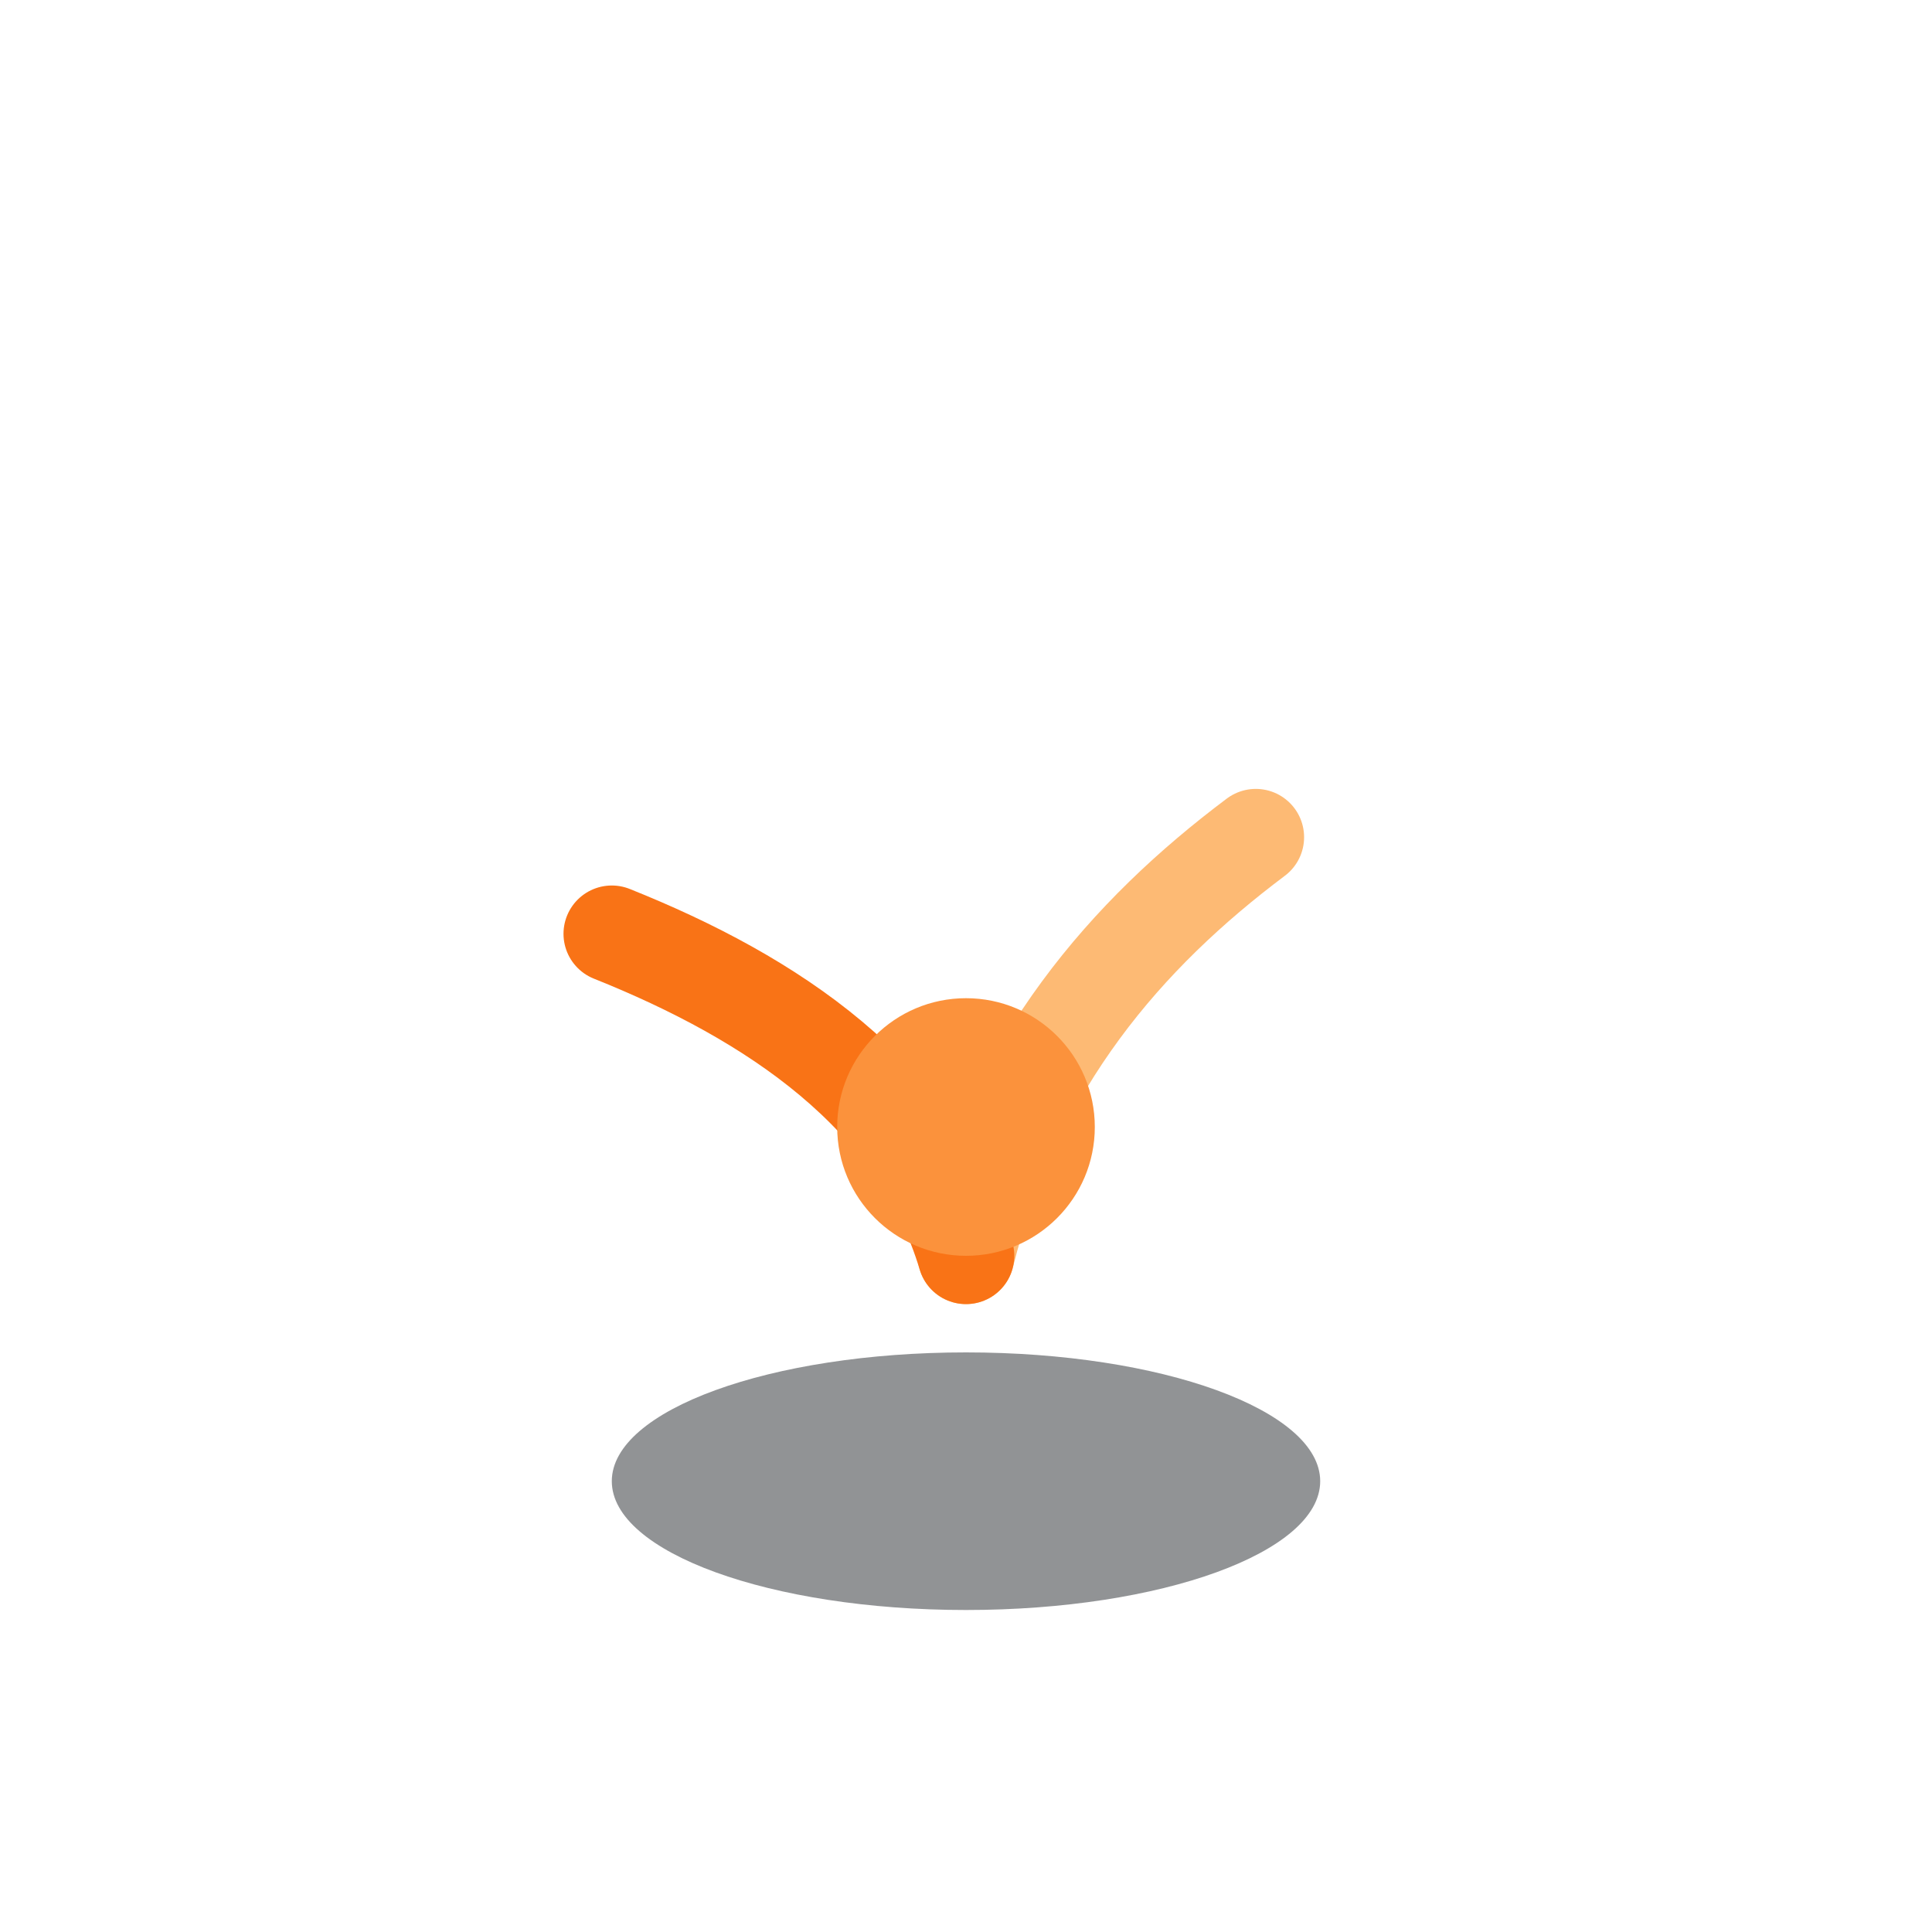
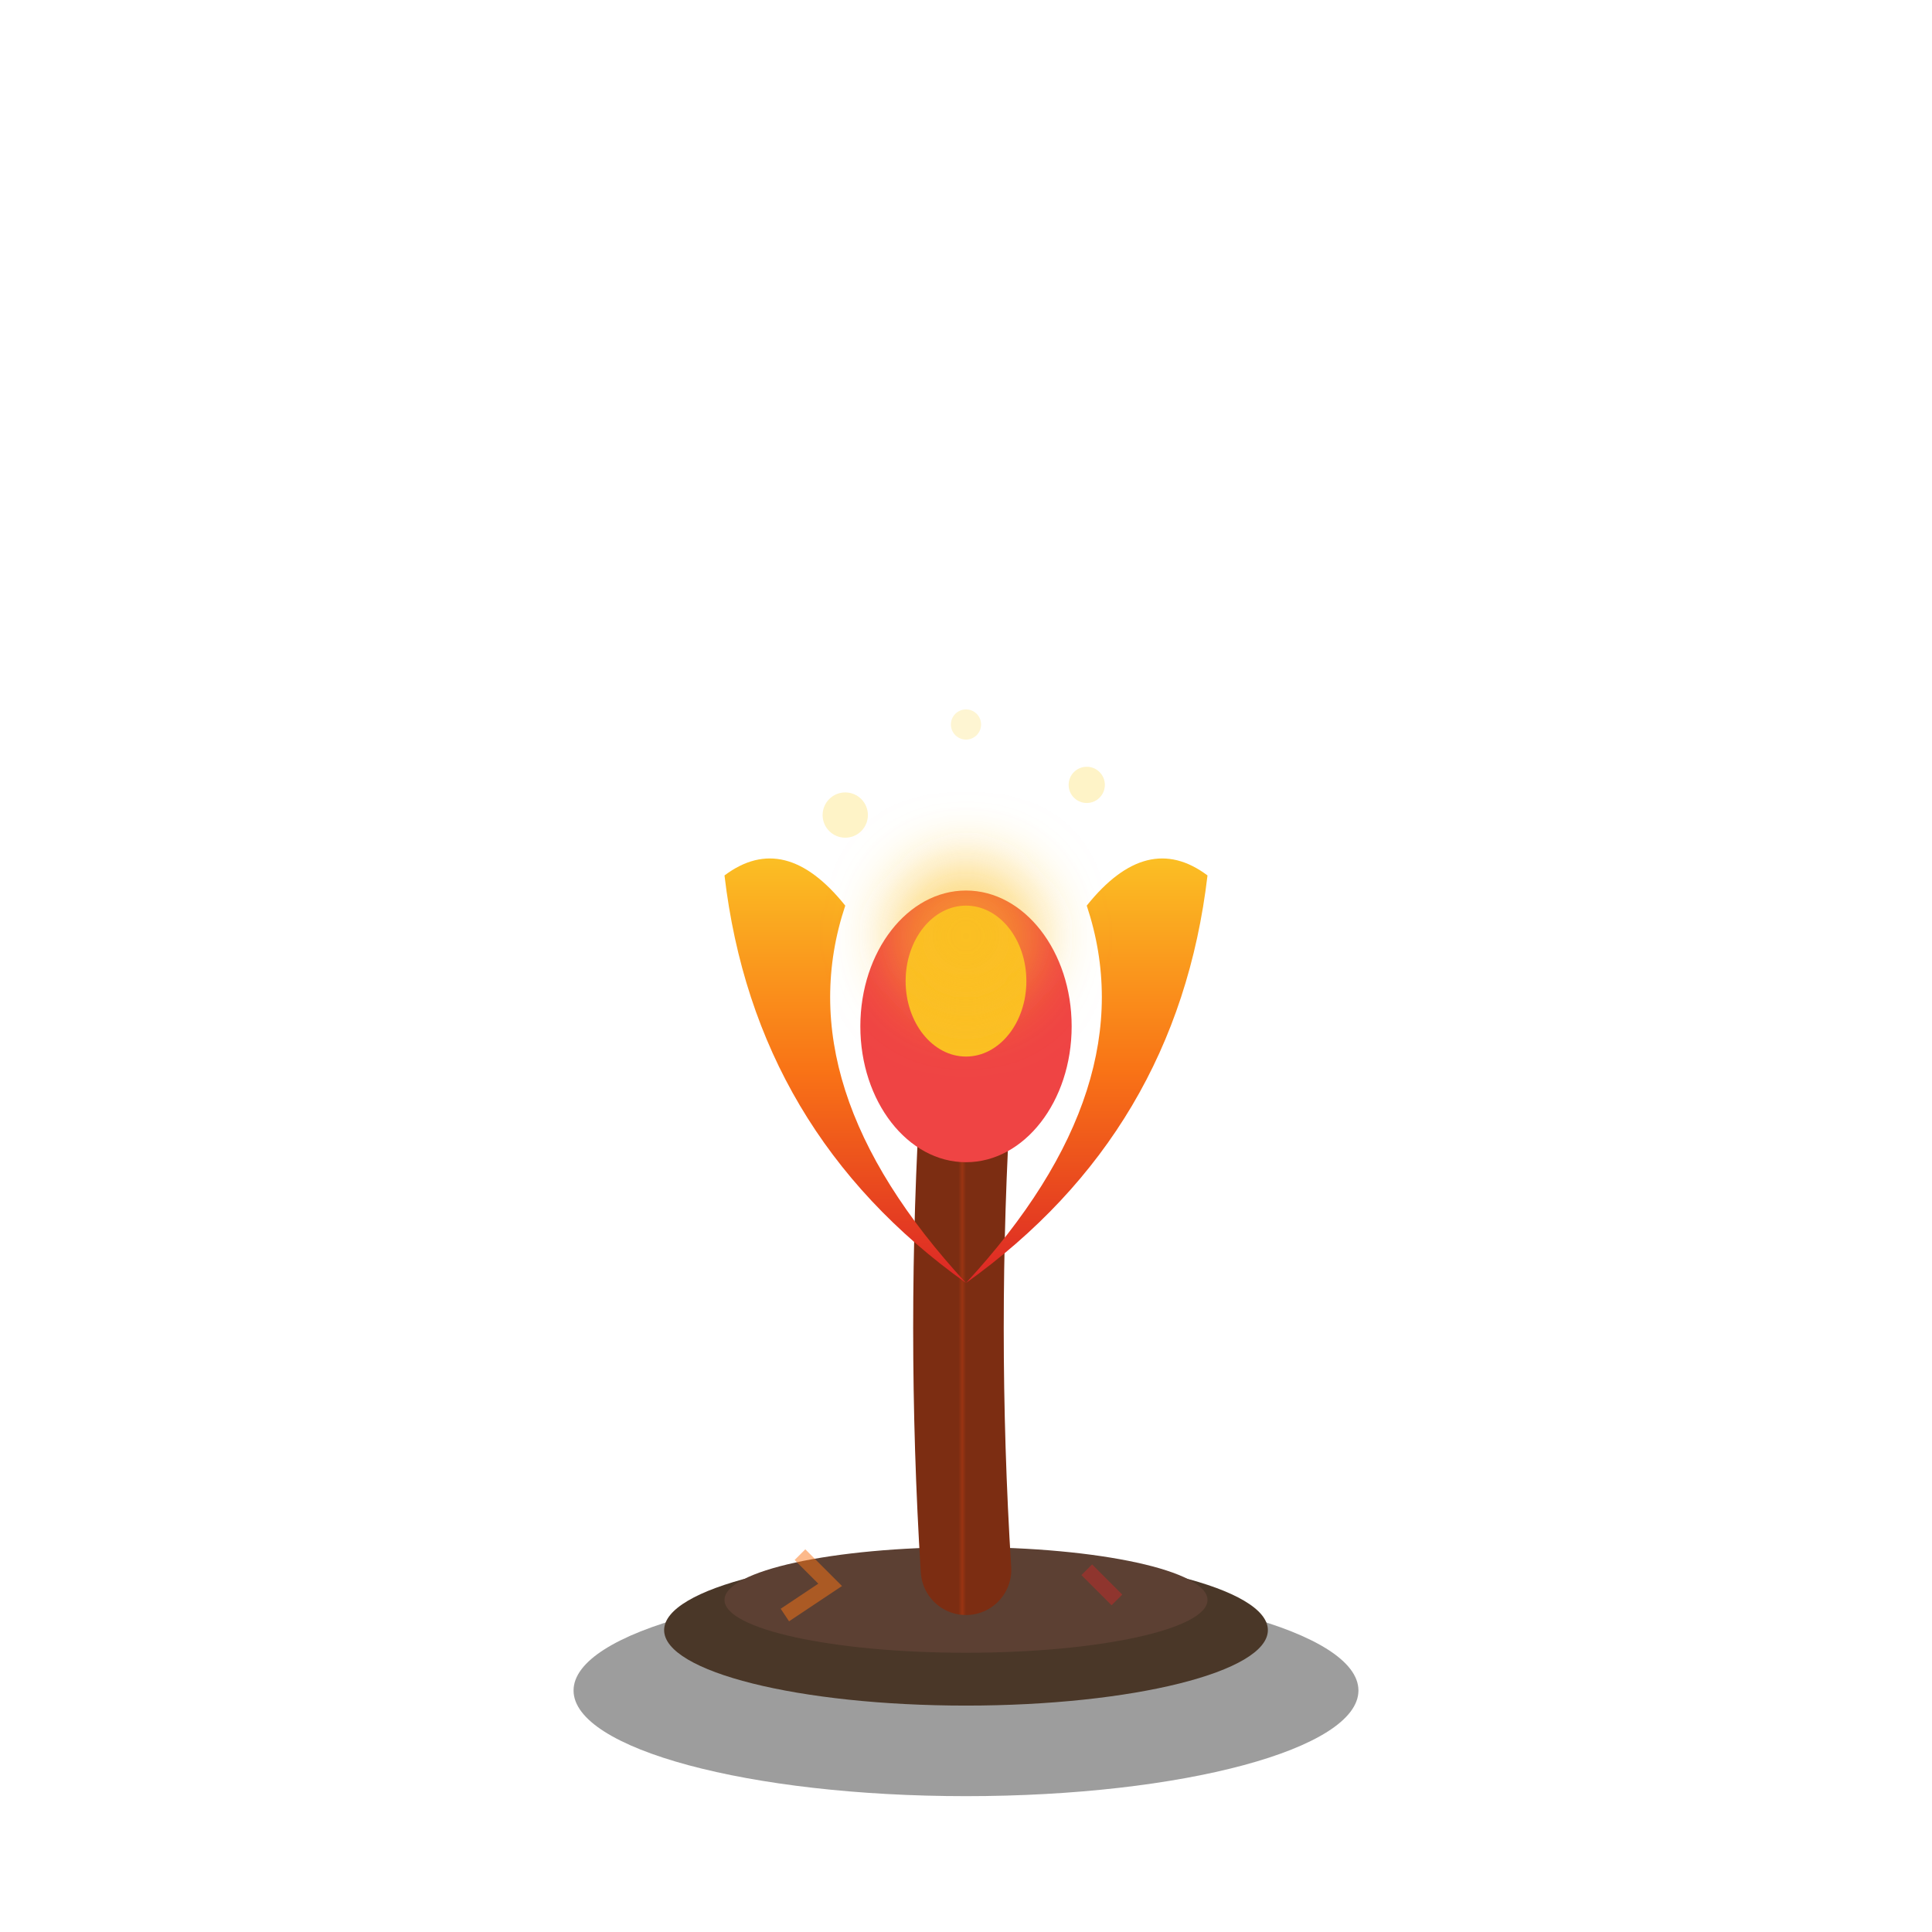
- <svg xmlns="http://www.w3.org/2000/svg" viewBox="0 0 120 120" role="img" aria-label="Ember Seedling">
-   <rect width="120" height="120" rx="18" fill="transparent" />
-   <ellipse cx="60" cy="92" rx="22" ry="8" fill="#0b0f14" opacity="0.45" />
-   <path d="M60 78c3-12 10-20 18-26" fill="none" stroke="#fdba74" stroke-width="6" stroke-linecap="round" />
-   <path d="M60 78c-3-10-12-16-22-20" fill="none" stroke="#f97316" stroke-width="6" stroke-linecap="round" />
-   <circle cx="60" cy="70" r="8" fill="#fb923c" />
+ <svg xmlns="http://www.w3.org/2000/svg" viewBox="0 0 128 128" role="img" aria-label="Ember Seedling">
+   <defs>
+     <linearGradient id="emberGlow" x1="0%" y1="100%" x2="0%" y2="0%">
+       <stop offset="0%" stop-color="#dc2626" />
+       <stop offset="50%" stop-color="#f97316" />
+       <stop offset="100%" stop-color="#fbbf24" />
+     </linearGradient>
+     <linearGradient id="emberStem" x1="0%" y1="0%" x2="100%" y2="0%">
+       <stop offset="0%" stop-color="#7c2d12" />
+       <stop offset="50%" stop-color="#9a3412" />
+       <stop offset="100%" stop-color="#7c2d12" />
+     </linearGradient>
+     <filter id="emberBlur" x="-50%" y="-50%" width="200%" height="200%">
+       <feGaussianBlur in="SourceGraphic" stdDeviation="2" />
+     </filter>
+   </defs>
+   <ellipse cx="64" cy="112" rx="26" ry="7" fill="#0a0a0a" opacity="0.4" />
+   <ellipse cx="64" cy="108" rx="20" ry="5" fill="#4a3728" />
+   <ellipse cx="64" cy="106" rx="16" ry="3.5" fill="#5c4033" />
+   <path d="M52 107 L55 105 L53 103" fill="none" stroke="#f97316" stroke-width="1" opacity="0.5" />
+   <path d="M74 106 L72 104" fill="none" stroke="#dc2626" stroke-width="1" opacity="0.4" />
+   <path d="M64 104 Q63 88 64 72" fill="none" stroke="url(#emberStem)" stroke-width="6" stroke-linecap="round" />
+   <path d="M64 85 Q50 75 48 58 Q52 55 56 60 Q52 72 64 85" fill="url(#emberGlow)" />
+   <path d="M64 85 Q78 75 80 58 Q76 55 72 60 Q76 72 64 85" fill="url(#emberGlow)" />
+   <ellipse cx="64" cy="68" rx="7" ry="9" fill="#ef4444" />
+   <ellipse cx="64" cy="65" rx="4" ry="5" fill="#fbbf24" />
+   <circle cx="64" cy="62" r="5" fill="#fbbf24" filter="url(#emberBlur)" opacity="0.6" />
+   <circle cx="56" cy="54" r="1.5" fill="#fef3c7" />
+   <circle cx="72" cy="52" r="1.2" fill="#fef3c7" />
+   <circle cx="64" cy="48" r="1" fill="#fef3c7" opacity="0.8" />
</svg>
